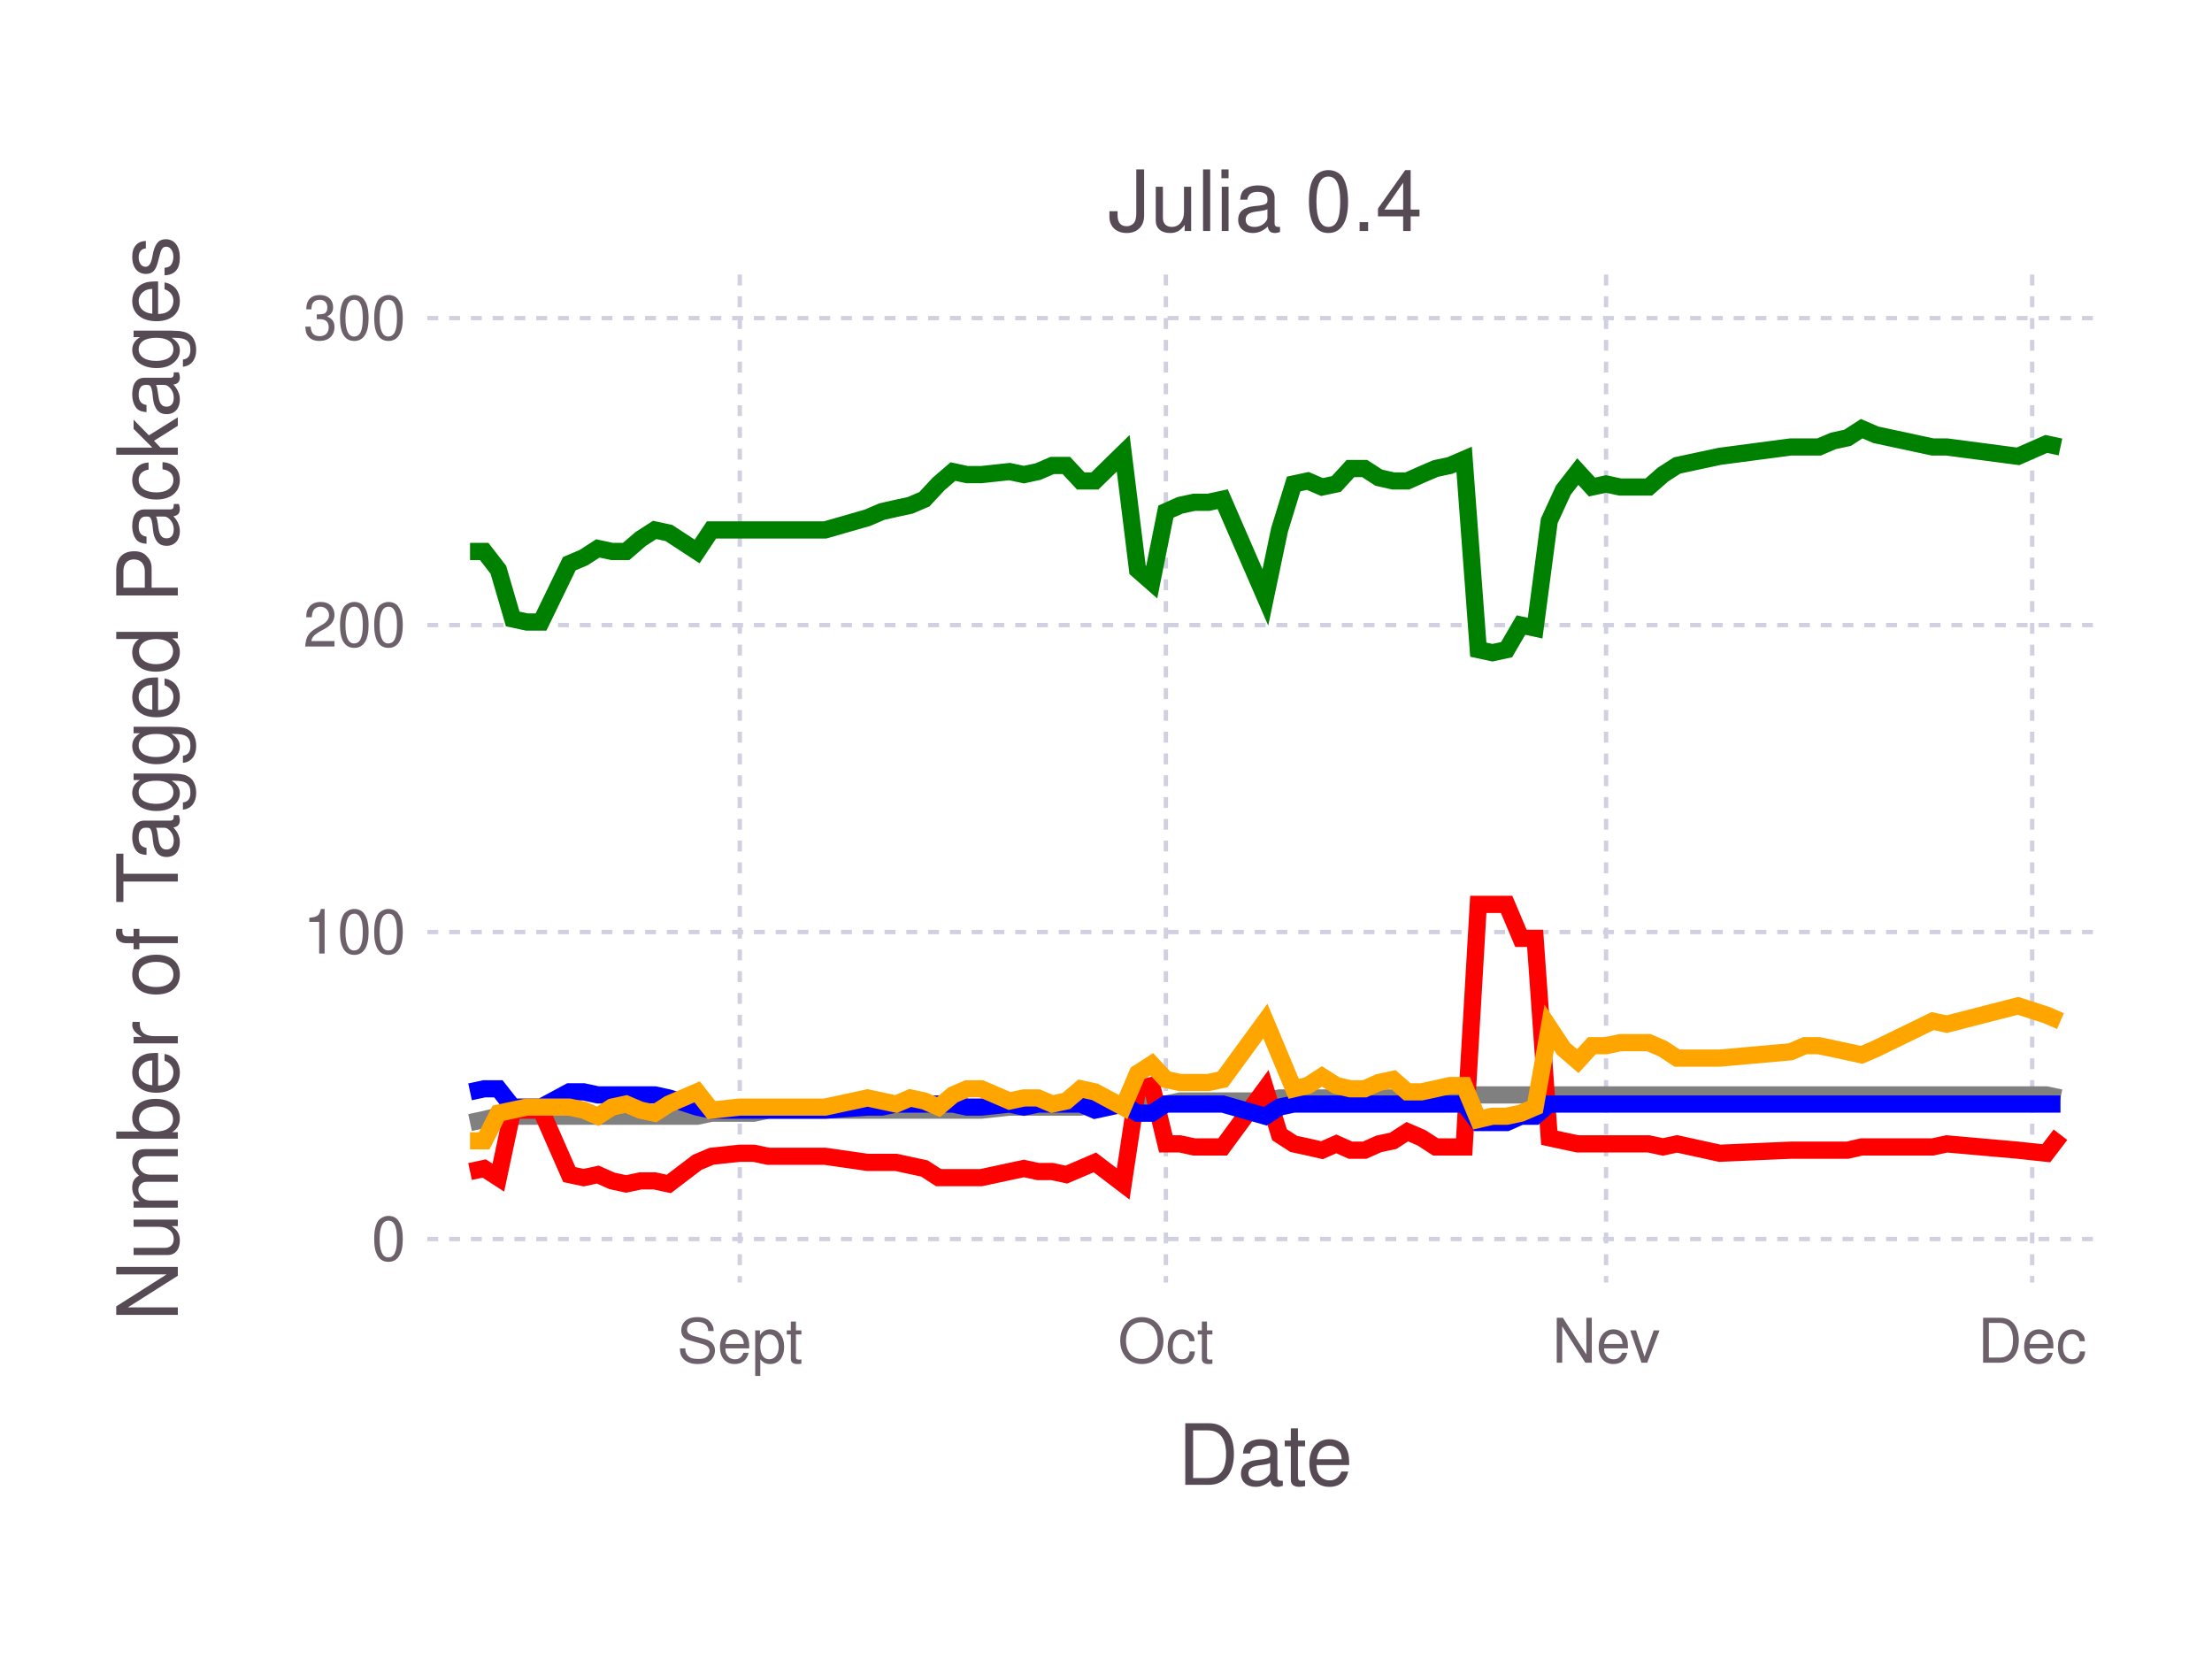
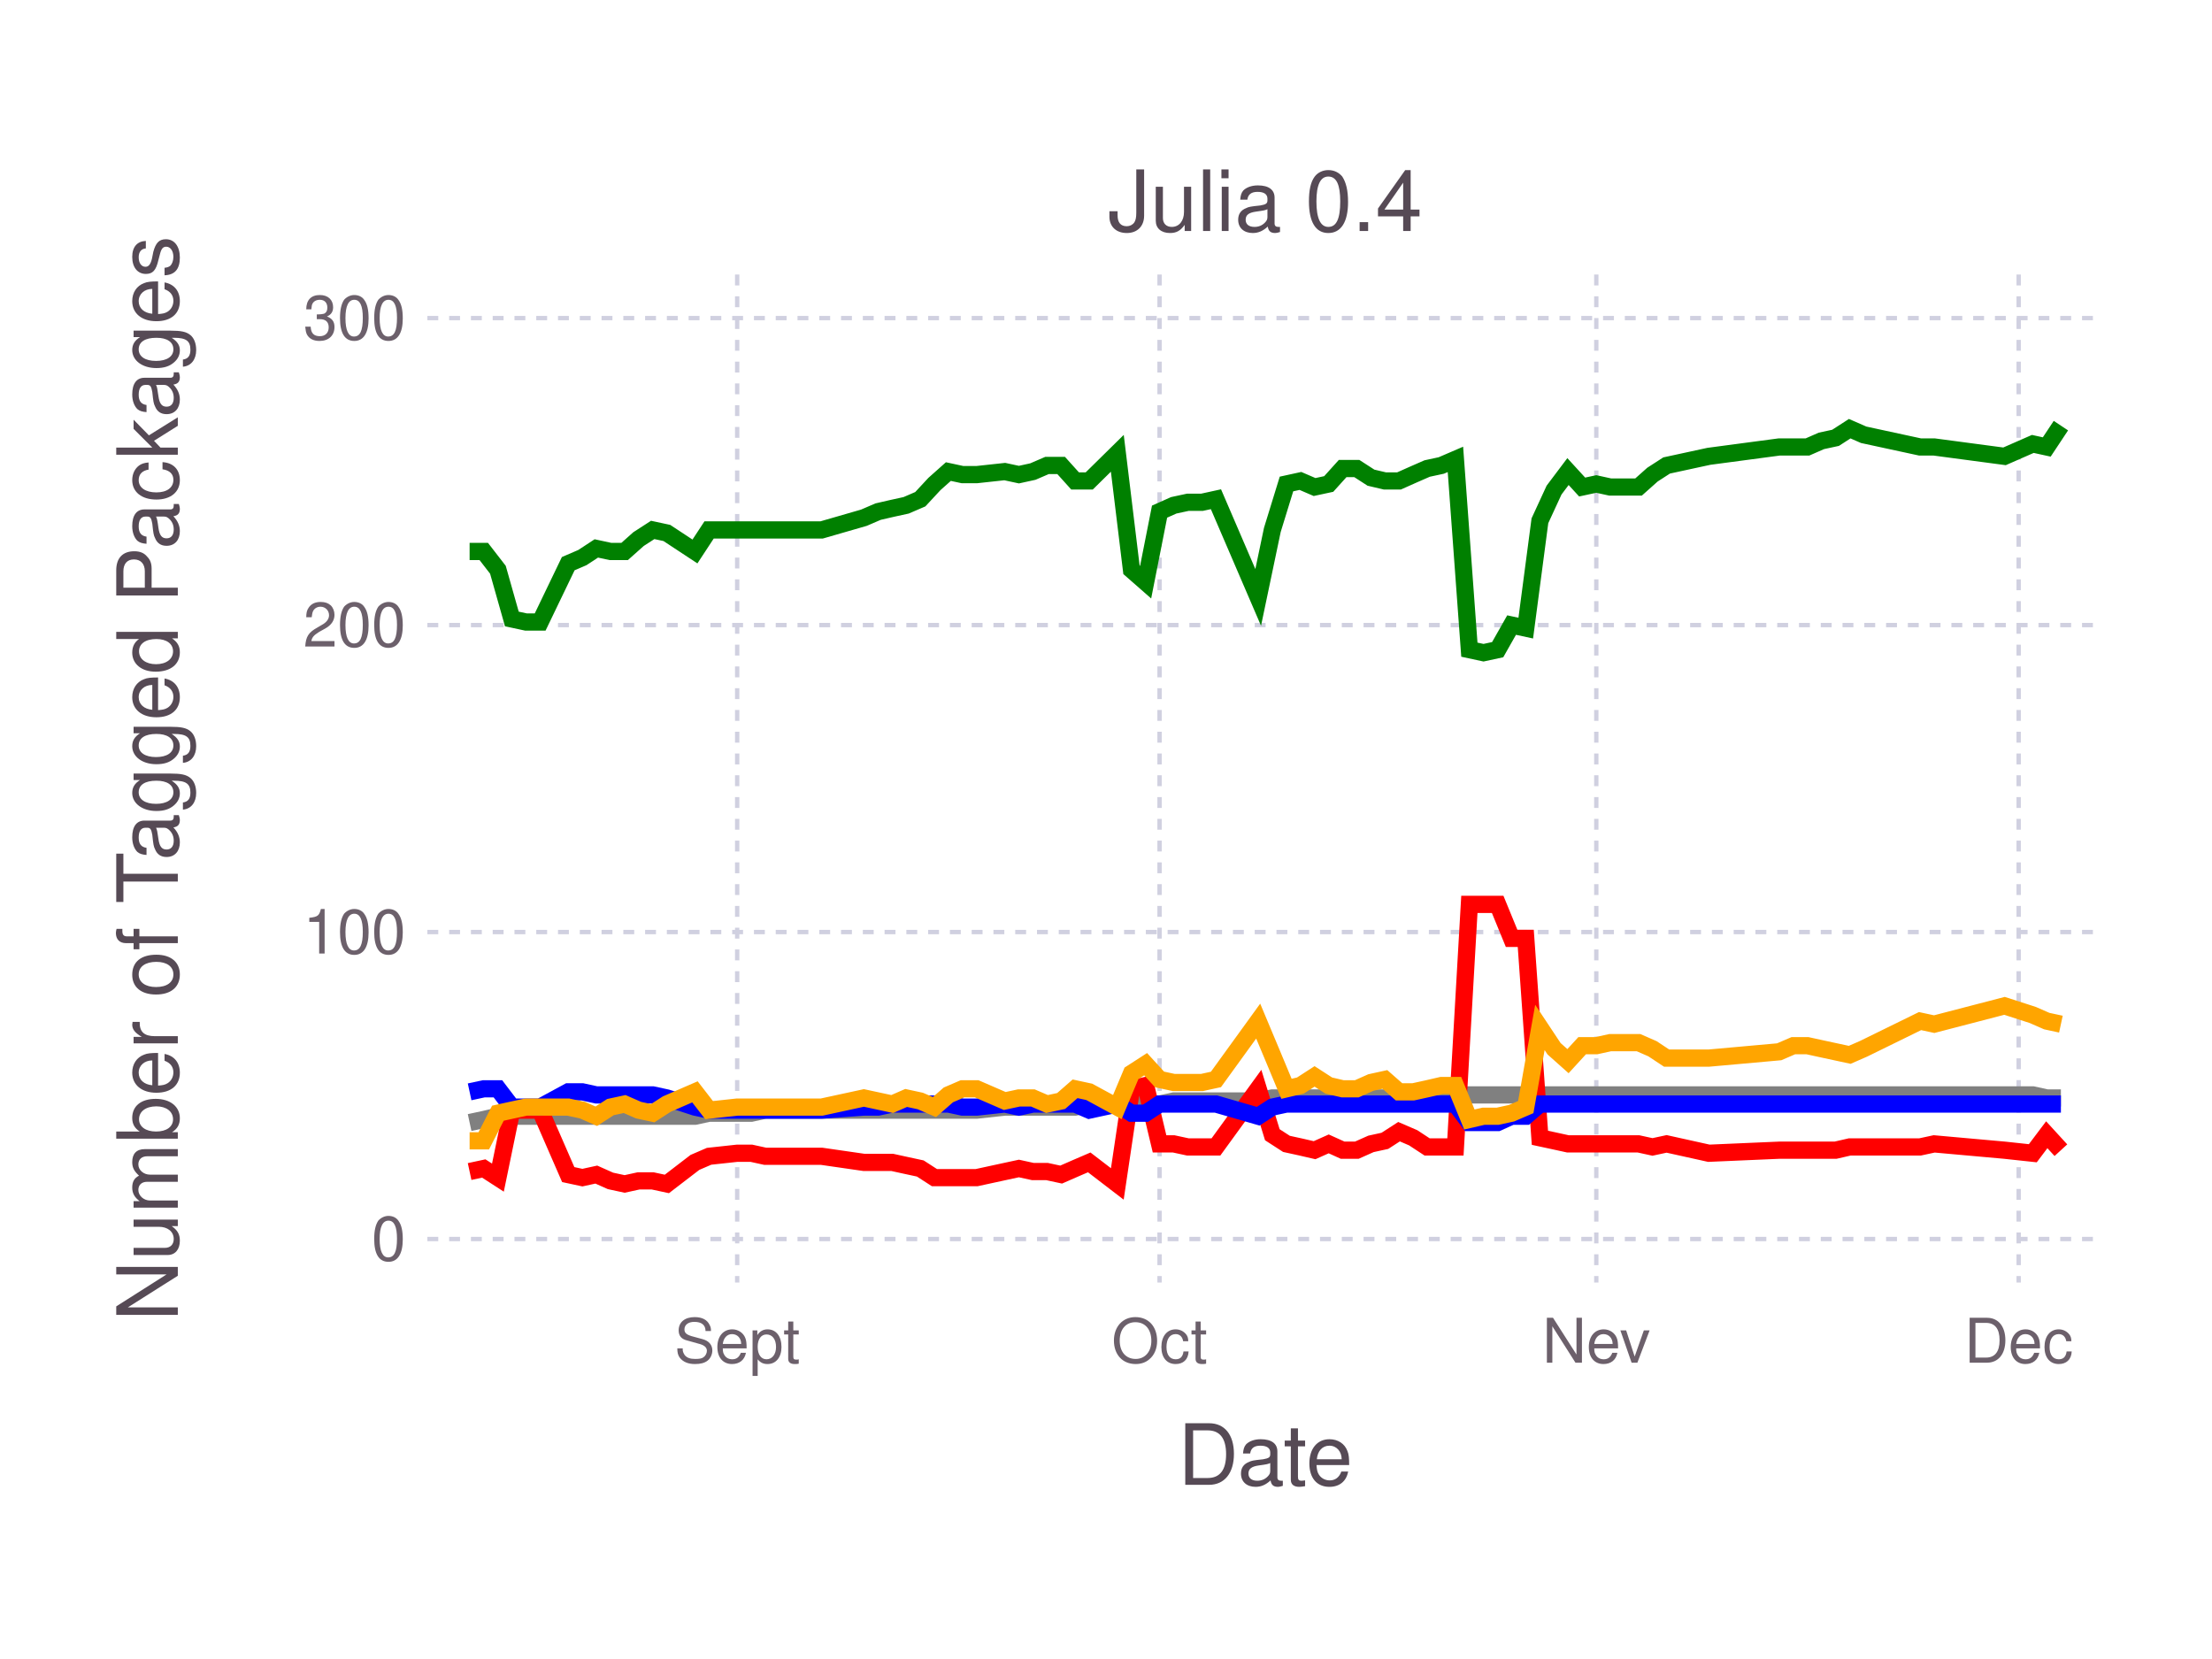
<svg xmlns="http://www.w3.org/2000/svg" version="1.2" width="101.6mm" height="76.2mm" viewBox="0 0 101.6 76.2" stroke="none" fill="#000000" stroke-width="0.3" font-size="3.88">
-   <g class="plotroot xscalable yscalable" id="fig-0641a548cf7440f1ad44f541d7f65149-element-1">
-     <g font-size="3.88" font-family="'PT Sans','Helvetica Neue','Helvetica',sans-serif" fill="#564A55" stroke="none" id="fig-0641a548cf7440f1ad44f541d7f65149-element-2">
+   <g class="plotroot xscalable yscalable" id="fig-235ab87f63a1448aa4699555f98b4a1d-element-1">
+     <g font-size="3.88" font-family="'PT Sans','Helvetica Neue','Helvetica',sans-serif" fill="#564A55" stroke="none" id="fig-235ab87f63a1448aa4699555f98b4a1d-element-2">
      <text x="58.12" y="68.2" text-anchor="middle">Date</text>
    </g>
-     <g class="guide xlabels" font-size="2.82" font-family="'PT Sans Caption','Helvetica Neue','Helvetica',sans-serif" fill="#6C606B" id="fig-0641a548cf7440f1ad44f541d7f65149-element-3">
-       <text x="33.98" y="62.59" text-anchor="middle">Sept</text>
-       <text x="53.55" y="62.59" text-anchor="middle">Oct</text>
-       <text x="73.77" y="62.59" text-anchor="middle">Nev</text>
-       <text x="93.34" y="62.59" text-anchor="middle">Dec</text>
+     <g class="guide xlabels" font-size="2.82" font-family="'PT Sans Caption','Helvetica Neue','Helvetica',sans-serif" fill="#6C606B" id="fig-235ab87f63a1448aa4699555f98b4a1d-element-3">
+       <text x="33.86" y="62.59" text-anchor="middle">Sept</text>
+       <text x="53.26" y="62.59" text-anchor="middle">Oct</text>
+       <text x="73.32" y="62.59" text-anchor="middle">Nev</text>
+       <text x="92.72" y="62.59" text-anchor="middle">Dec</text>
    </g>
-     <g clip-path="url(#fig-0641a548cf7440f1ad44f541d7f65149-element-5)" id="fig-0641a548cf7440f1ad44f541d7f65149-element-4">
-       <g pointer-events="visible" opacity="1" fill="none" stroke="none" class="guide background" id="fig-0641a548cf7440f1ad44f541d7f65149-element-6">
+     <g clip-path="url(#fig-235ab87f63a1448aa4699555f98b4a1d-element-5)" id="fig-235ab87f63a1448aa4699555f98b4a1d-element-4">
+       <g pointer-events="visible" opacity="1" fill="none" stroke="none" class="guide background" id="fig-235ab87f63a1448aa4699555f98b4a1d-element-6">
        <rect x="19.63" y="12.61" width="76.97" height="46.3" />
      </g>
-       <g class="guide ygridlines xfixed" stroke-dasharray="0.5,0.5" stroke-width="0.2" stroke="#D0D0E0" id="fig-0641a548cf7440f1ad44f541d7f65149-element-7">
+       <g class="guide ygridlines xfixed" stroke-dasharray="0.5,0.5" stroke-width="0.2" stroke="#D0D0E0" id="fig-235ab87f63a1448aa4699555f98b4a1d-element-7">
        <path fill="none" d="M19.63,56.91 L 96.6 56.91" />
        <path fill="none" d="M19.63,42.81 L 96.6 42.81" />
        <path fill="none" d="M19.63,28.71 L 96.6 28.71" />
        <path fill="none" d="M19.63,14.61 L 96.6 14.61" />
      </g>
-       <g class="guide xgridlines yfixed" stroke-dasharray="0.5,0.5" stroke-width="0.2" stroke="#D0D0E0" id="fig-0641a548cf7440f1ad44f541d7f65149-element-8">
-         <path fill="none" d="M33.98,12.61 L 33.98 58.91" />
-         <path fill="none" d="M53.55,12.61 L 53.55 58.91" />
-         <path fill="none" d="M73.77,12.61 L 73.77 58.91" />
-         <path fill="none" d="M93.34,12.61 L 93.34 58.91" />
+       <g class="guide xgridlines yfixed" stroke-dasharray="0.5,0.5" stroke-width="0.2" stroke="#D0D0E0" id="fig-235ab87f63a1448aa4699555f98b4a1d-element-8">
+         <path fill="none" d="M33.86,12.61 L 33.86 58.91" />
+         <path fill="none" d="M53.26,12.61 L 53.26 58.91" />
+         <path fill="none" d="M73.32,12.61 L 73.32 58.91" />
+         <path fill="none" d="M92.72,12.61 L 92.72 58.91" />
      </g>
-       <g class="plotpanel" id="fig-0641a548cf7440f1ad44f541d7f65149-element-9">
-         <g stroke-width="0.79" fill="none" class="geometry color_Package_was_untestable." stroke="#808080" id="fig-0641a548cf7440f1ad44f541d7f65149-element-10">
-           <path fill="none" d="M21.59,51.56 L 22.24 51.42 22.89 51.27 23.55 51.27 24.2 51.27 24.85 51.27 26.15 51.27 26.81 51.27 27.46 51.27 28.11 51.27 28.76 51.27 29.42 51.27 30.07 51.27 30.72 51.27 32.02 51.27 32.68 51.13 33.98 51.13 34.63 51.13 35.29 50.99 37.9 50.99 39.85 50.99 40.5 50.99 41.16 50.99 41.81 50.99 42.46 50.99 43.11 50.99 43.77 50.99 44.42 50.99 45.07 50.99 46.37 50.85 47.03 50.85 47.68 50.85 48.33 50.85 48.98 50.85 49.64 50.85 50.29 50.71 51.59 50.71 52.25 50.71 52.9 50.71 53.55 50.71 54.2 50.57 54.85 50.57 55.51 50.57 56.16 50.57 58.12 50.57 58.77 50.43 59.42 50.43 60.07 50.43 60.72 50.43 61.38 50.43 62.03 50.43 62.68 50.43 63.33 50.43 63.99 50.43 64.64 50.29 65.29 50.29 65.94 50.29 66.6 50.29 67.25 50.29 67.9 50.29 68.55 50.29 69.2 50.29 69.86 50.29 70.51 50.29 71.16 50.29 71.81 50.29 72.47 50.29 73.12 50.29 73.77 50.29 74.42 50.29 75.07 50.29 75.73 50.29 76.38 50.29 77.03 50.29 78.99 50.29 82.25 50.29 82.9 50.29 83.55 50.29 84.21 50.29 84.86 50.29 85.51 50.29 86.16 50.29 88.77 50.29 89.42 50.29 92.69 50.29 93.99 50.29 94.64 50.43" />
+       <g class="plotpanel" id="fig-235ab87f63a1448aa4699555f98b4a1d-element-9">
+         <g stroke-width="0.79" fill="none" class="geometry color_Package_was_untestable." stroke="#808080" id="fig-235ab87f63a1448aa4699555f98b4a1d-element-10">
+           <path fill="none" d="M21.57,51.56 L 22.22 51.42 22.87 51.27 23.51 51.27 24.16 51.27 24.81 51.27 26.1 51.27 26.75 51.27 27.39 51.27 28.04 51.27 28.69 51.27 29.33 51.27 29.98 51.27 30.63 51.27 31.92 51.27 32.57 51.13 33.86 51.13 34.51 51.13 35.15 50.99 37.74 50.99 39.68 50.99 40.33 50.99 40.98 50.99 41.62 50.99 42.27 50.99 42.92 50.99 43.56 50.99 44.21 50.99 44.86 50.99 46.15 50.85 46.8 50.85 47.44 50.85 48.09 50.85 48.74 50.85 49.38 50.85 50.03 50.71 51.32 50.71 51.97 50.71 52.62 50.71 53.26 50.71 53.91 50.57 54.56 50.57 55.21 50.57 55.85 50.57 57.79 50.57 58.44 50.43 59.09 50.43 59.73 50.43 60.38 50.43 61.03 50.43 61.67 50.43 62.32 50.43 62.97 50.43 63.61 50.43 64.26 50.29 64.91 50.29 65.55 50.29 66.2 50.29 66.85 50.29 67.49 50.29 68.14 50.29 68.79 50.29 69.43 50.29 70.08 50.29 70.73 50.29 71.38 50.29 72.02 50.29 72.67 50.29 73.32 50.29 73.96 50.29 74.61 50.29 75.26 50.29 75.9 50.29 76.55 50.29 78.49 50.29 81.72 50.29 82.37 50.29 83.02 50.29 83.66 50.29 84.31 50.29 84.96 50.29 85.6 50.29 88.19 50.29 88.84 50.29 92.07 50.29 93.37 50.29 94.01 50.43 94.66 50.43" />
        </g>
-         <g stroke-width="0.79" fill="none" class="geometry color_Package_doesn't_load." stroke="#FF0000" id="fig-0641a548cf7440f1ad44f541d7f65149-element-11">
-           <path fill="none" d="M21.59,53.81 L 22.24 53.67 22.89 54.09 23.55 50.99 24.2 50.99 24.85 50.99 26.15 53.95 26.81 54.09 27.46 53.95 28.11 54.24 28.76 54.38 29.42 54.24 30.07 54.24 30.72 54.38 32.02 53.39 32.68 53.11 33.98 52.97 34.63 52.97 35.29 53.11 37.9 53.11 39.85 53.39 40.5 53.39 41.16 53.39 41.81 53.53 42.46 53.67 43.11 54.09 43.77 54.09 44.42 54.09 45.07 54.09 46.37 53.81 47.03 53.67 47.68 53.81 48.33 53.81 48.98 53.95 49.64 53.67 50.29 53.39 51.59 54.38 52.25 50.01 52.9 49.86 53.55 52.54 54.2 52.54 54.85 52.68 55.51 52.68 56.16 52.68 58.12 50.01 58.77 52.12 59.42 52.54 60.07 52.68 60.72 52.83 61.38 52.54 62.03 52.83 62.68 52.83 63.33 52.54 63.99 52.4 64.64 51.98 65.29 52.26 65.94 52.68 66.6 52.68 67.25 52.68 67.9 41.54 68.55 41.54 69.2 41.54 69.86 43.1 70.51 43.1 71.16 52.26 71.81 52.4 72.47 52.54 73.12 52.54 73.77 52.54 74.42 52.54 75.07 52.54 75.73 52.54 76.38 52.68 77.03 52.54 78.99 52.97 82.25 52.83 82.9 52.83 83.55 52.83 84.21 52.83 84.86 52.83 85.51 52.68 86.16 52.68 88.77 52.68 89.42 52.54 92.69 52.83 93.99 52.97 94.64 52.12" />
+         <g stroke-width="0.79" fill="none" class="geometry color_Package_doesn't_load." stroke="#FF0000" id="fig-235ab87f63a1448aa4699555f98b4a1d-element-11">
+           <path fill="none" d="M21.57,53.81 L 22.22 53.67 22.87 54.09 23.51 50.99 24.16 50.99 24.81 50.99 26.1 53.95 26.75 54.09 27.39 53.95 28.04 54.24 28.69 54.38 29.33 54.24 29.98 54.24 30.63 54.38 31.92 53.39 32.57 53.11 33.86 52.97 34.51 52.97 35.15 53.11 37.74 53.11 39.68 53.39 40.33 53.39 40.98 53.39 41.62 53.53 42.27 53.67 42.92 54.09 43.56 54.09 44.21 54.09 44.86 54.09 46.15 53.81 46.8 53.67 47.44 53.81 48.09 53.81 48.74 53.95 49.38 53.67 50.03 53.39 51.32 54.38 51.97 50.01 52.62 49.86 53.26 52.54 53.91 52.54 54.56 52.68 55.21 52.68 55.85 52.68 57.79 50.01 58.44 52.12 59.09 52.54 59.73 52.68 60.38 52.83 61.03 52.54 61.67 52.83 62.32 52.83 62.97 52.54 63.61 52.4 64.26 51.98 64.91 52.26 65.55 52.68 66.2 52.68 66.85 52.68 67.49 41.54 68.14 41.54 68.79 41.54 69.43 43.1 70.08 43.1 70.73 52.26 71.38 52.4 72.02 52.54 72.67 52.54 73.32 52.54 73.96 52.54 74.61 52.54 75.26 52.54 75.9 52.68 76.55 52.54 78.49 52.97 81.72 52.83 82.37 52.83 83.02 52.83 83.66 52.83 84.31 52.83 84.96 52.68 85.6 52.68 88.19 52.68 88.84 52.54 92.07 52.83 93.37 52.97 94.01 52.12 94.66 52.83" />
        </g>
-         <g stroke-width="0.79" fill="none" class="geometry color_No_tests,_but_package_loads." stroke="#0000FF" id="fig-0641a548cf7440f1ad44f541d7f65149-element-12">
-           <path fill="none" d="M21.59,50.15 L 22.24 50.01 22.89 50.01 23.55 50.85 24.2 50.85 24.85 50.85 26.15 50.15 26.81 50.15 27.46 50.29 28.11 50.29 28.76 50.29 29.42 50.29 30.07 50.29 30.72 50.43 32.02 50.85 32.68 50.99 33.98 50.99 34.63 50.99 35.29 50.99 37.9 50.99 39.85 50.85 40.5 50.85 41.16 50.71 41.81 50.71 42.46 50.71 43.11 50.71 43.77 50.71 44.42 50.85 45.07 50.85 46.37 50.71 47.03 50.85 47.68 50.71 48.33 50.71 48.98 50.71 49.64 50.71 50.29 50.99 51.59 50.71 52.25 51.13 52.9 51.13 53.55 50.71 54.2 50.71 54.85 50.71 55.51 50.71 56.16 50.71 58.12 51.27 58.77 50.85 59.42 50.71 60.07 50.71 60.72 50.71 61.38 50.71 62.03 50.71 62.68 50.71 63.33 50.71 63.99 50.71 64.64 50.71 65.29 50.71 65.94 50.71 66.6 50.71 67.25 50.71 67.9 51.56 68.55 51.56 69.2 51.56 69.86 51.27 70.51 51.27 71.16 50.71 71.81 50.71 72.47 50.71 73.12 50.71 73.77 50.71 74.42 50.71 75.07 50.71 75.73 50.71 76.38 50.71 77.03 50.71 78.99 50.71 82.25 50.71 82.9 50.71 83.55 50.71 84.21 50.71 84.86 50.71 85.51 50.71 86.16 50.71 88.77 50.71 89.42 50.71 92.69 50.71 93.99 50.71 94.64 50.71" />
+         <g stroke-width="0.79" fill="none" class="geometry color_No_tests,_but_package_loads." stroke="#0000FF" id="fig-235ab87f63a1448aa4699555f98b4a1d-element-12">
+           <path fill="none" d="M21.57,50.15 L 22.22 50.01 22.87 50.01 23.51 50.85 24.16 50.85 24.81 50.85 26.1 50.15 26.75 50.15 27.39 50.29 28.04 50.29 28.69 50.29 29.33 50.29 29.98 50.29 30.63 50.43 31.92 50.85 32.57 50.99 33.86 50.99 34.51 50.99 35.15 50.99 37.74 50.99 39.68 50.85 40.33 50.85 40.98 50.71 41.62 50.71 42.27 50.71 42.92 50.71 43.56 50.71 44.21 50.85 44.86 50.85 46.15 50.71 46.8 50.85 47.44 50.71 48.09 50.71 48.74 50.71 49.38 50.71 50.03 50.99 51.32 50.71 51.97 51.13 52.62 51.13 53.26 50.71 53.91 50.71 54.56 50.71 55.21 50.71 55.85 50.71 57.79 51.27 58.44 50.85 59.09 50.71 59.73 50.71 60.38 50.71 61.03 50.71 61.67 50.71 62.32 50.71 62.97 50.71 63.61 50.71 64.26 50.71 64.91 50.71 65.55 50.71 66.2 50.71 66.85 50.71 67.49 51.56 68.14 51.56 68.79 51.56 69.43 51.27 70.08 51.27 70.73 50.71 71.38 50.71 72.02 50.71 72.67 50.71 73.32 50.71 73.96 50.71 74.61 50.71 75.26 50.71 75.9 50.71 76.55 50.71 78.49 50.71 81.72 50.71 82.37 50.71 83.02 50.71 83.66 50.71 84.31 50.71 84.96 50.71 85.6 50.71 88.19 50.71 88.84 50.71 92.07 50.71 93.37 50.71 94.01 50.71 94.66 50.71" />
        </g>
-         <g stroke-width="0.79" fill="none" class="geometry color_Tests_fail,_but_package_loads." stroke="#FFA500" id="fig-0641a548cf7440f1ad44f541d7f65149-element-13">
-           <path fill="none" d="M21.59,52.4 L 22.24 52.4 22.89 51.13 23.55 50.99 24.2 50.85 24.85 50.85 26.15 50.85 26.81 50.99 27.46 51.27 28.11 50.85 28.76 50.71 29.42 50.99 30.07 51.13 30.72 50.71 32.02 50.15 32.68 50.99 33.98 50.85 34.63 50.85 35.29 50.85 37.9 50.85 39.85 50.43 40.5 50.57 41.16 50.71 41.81 50.43 42.46 50.57 43.11 50.85 43.77 50.29 44.42 50.01 45.07 50.01 46.37 50.57 47.03 50.43 47.68 50.43 48.33 50.71 48.98 50.57 49.64 50.01 50.29 50.15 51.59 50.85 52.25 49.3 52.9 48.88 53.55 49.58 54.2 49.72 54.85 49.72 55.51 49.72 56.16 49.58 58.12 46.9 58.77 48.45 59.42 50.01 60.07 49.86 60.72 49.44 61.38 49.86 62.03 50.01 62.68 50.01 63.33 49.72 63.99 49.58 64.64 50.15 65.29 50.15 65.94 50.01 66.6 49.86 67.25 49.86 67.9 51.42 68.55 51.27 69.2 51.27 69.86 51.13 70.51 50.85 71.16 47.19 71.81 48.17 72.47 48.74 73.12 48.03 73.77 48.03 74.42 47.89 75.07 47.89 75.73 47.89 76.38 48.17 77.03 48.6 78.99 48.6 82.25 48.31 82.9 48.03 83.55 48.03 84.21 48.17 84.86 48.31 85.51 48.45 86.16 48.17 88.77 46.9 89.42 47.04 92.69 46.2 93.99 46.62 94.64 46.9" />
+         <g stroke-width="0.79" fill="none" class="geometry color_Tests_fail,_but_package_loads." stroke="#FFA500" id="fig-235ab87f63a1448aa4699555f98b4a1d-element-13">
+           <path fill="none" d="M21.57,52.4 L 22.22 52.4 22.87 51.13 23.51 50.99 24.16 50.85 24.81 50.85 26.1 50.85 26.75 50.99 27.39 51.27 28.04 50.85 28.69 50.71 29.33 50.99 29.98 51.13 30.63 50.71 31.92 50.15 32.57 50.99 33.86 50.85 34.51 50.85 35.15 50.85 37.74 50.85 39.68 50.43 40.33 50.57 40.98 50.71 41.62 50.43 42.27 50.57 42.92 50.85 43.56 50.29 44.21 50.01 44.86 50.01 46.15 50.57 46.8 50.43 47.44 50.43 48.09 50.71 48.74 50.57 49.38 50.01 50.03 50.15 51.32 50.85 51.97 49.3 52.62 48.88 53.26 49.58 53.91 49.72 54.56 49.72 55.21 49.72 55.85 49.58 57.79 46.9 58.44 48.45 59.09 50.01 59.73 49.86 60.38 49.44 61.03 49.86 61.67 50.01 62.32 50.01 62.97 49.72 63.61 49.58 64.26 50.15 64.91 50.15 65.55 50.01 66.2 49.86 66.85 49.86 67.49 51.42 68.14 51.27 68.79 51.27 69.43 51.13 70.08 50.85 70.73 47.19 71.38 48.17 72.02 48.74 72.67 48.03 73.32 48.03 73.96 47.89 74.61 47.89 75.26 47.89 75.9 48.17 76.55 48.6 78.49 48.6 81.72 48.31 82.37 48.03 83.02 48.03 83.66 48.17 84.31 48.31 84.96 48.45 85.6 48.17 88.19 46.9 88.84 47.04 92.07 46.2 93.37 46.62 94.01 46.9 94.66 47.04" />
        </g>
-         <g stroke-width="0.79" fill="none" class="geometry color_Tests_pass." stroke="#008000" id="fig-0641a548cf7440f1ad44f541d7f65149-element-14">
-           <path fill="none" d="M21.59,25.33 L 22.24 25.33 22.89 26.17 23.55 28.43 24.2 28.57 24.85 28.57 26.15 25.89 26.81 25.61 27.46 25.19 28.11 25.33 28.76 25.33 29.42 24.76 30.07 24.34 30.72 24.48 32.02 25.33 32.68 24.34 33.98 24.34 34.63 24.34 35.29 24.34 37.9 24.34 39.85 23.78 40.5 23.5 41.16 23.35 41.81 23.21 42.46 22.93 43.11 22.23 43.77 21.66 44.42 21.8 45.07 21.8 46.37 21.66 47.03 21.8 47.68 21.66 48.33 21.38 48.98 21.38 49.64 22.09 50.29 22.09 51.59 20.82 52.25 26.17 52.9 26.74 53.55 23.5 54.2 23.21 54.85 23.07 55.51 23.07 56.16 22.93 58.12 27.44 58.77 24.34 59.42 22.23 60.07 22.09 60.72 22.37 61.38 22.23 62.03 21.52 62.68 21.52 63.33 21.94 63.99 22.09 64.64 22.09 65.29 21.8 65.94 21.52 66.6 21.38 67.25 21.1 67.9 29.84 68.55 29.98 69.2 29.84 69.86 28.71 70.51 28.85 71.16 23.92 71.81 22.51 72.47 21.66 73.12 22.37 73.77 22.23 74.42 22.37 75.07 22.37 75.73 22.37 76.38 21.8 77.03 21.38 78.99 20.96 82.25 20.53 82.9 20.53 83.55 20.53 84.21 20.25 84.86 20.11 85.51 19.69 86.16 19.97 88.77 20.53 89.42 20.53 92.69 20.96 93.99 20.39 94.64 20.53" />
+         <g stroke-width="0.79" fill="none" class="geometry color_Tests_pass." stroke="#008000" id="fig-235ab87f63a1448aa4699555f98b4a1d-element-14">
+           <path fill="none" d="M21.57,25.33 L 22.22 25.33 22.87 26.17 23.51 28.43 24.16 28.57 24.81 28.57 26.1 25.89 26.75 25.61 27.39 25.19 28.04 25.33 28.69 25.33 29.33 24.76 29.98 24.34 30.63 24.48 31.92 25.33 32.57 24.34 33.86 24.34 34.51 24.34 35.15 24.34 37.74 24.34 39.68 23.78 40.33 23.5 40.98 23.35 41.62 23.21 42.27 22.93 42.92 22.23 43.56 21.66 44.21 21.8 44.86 21.8 46.15 21.66 46.8 21.8 47.44 21.66 48.09 21.38 48.74 21.38 49.38 22.09 50.03 22.09 51.32 20.82 51.97 26.17 52.62 26.74 53.26 23.5 53.91 23.21 54.56 23.07 55.21 23.07 55.85 22.93 57.79 27.44 58.44 24.34 59.09 22.23 59.73 22.09 60.38 22.37 61.03 22.23 61.67 21.52 62.32 21.52 62.97 21.94 63.61 22.09 64.26 22.09 64.91 21.8 65.55 21.52 66.2 21.38 66.85 21.1 67.49 29.84 68.14 29.98 68.79 29.84 69.43 28.71 70.08 28.85 70.73 23.92 71.38 22.51 72.02 21.66 72.67 22.37 73.32 22.23 73.96 22.37 74.61 22.37 75.26 22.37 75.9 21.8 76.55 21.38 78.49 20.96 81.72 20.53 82.37 20.53 83.02 20.53 83.66 20.25 84.31 20.11 84.96 19.69 85.6 19.97 88.19 20.53 88.84 20.53 92.07 20.96 93.37 20.39 94.01 20.53 94.66 19.55" />
        </g>
      </g>
    </g>
-     <g class="guide ylabels" font-size="2.82" font-family="'PT Sans Caption','Helvetica Neue','Helvetica',sans-serif" fill="#6C606B" id="fig-0641a548cf7440f1ad44f541d7f65149-element-15">
+     <g class="guide ylabels" font-size="2.82" font-family="'PT Sans Caption','Helvetica Neue','Helvetica',sans-serif" fill="#6C606B" id="fig-235ab87f63a1448aa4699555f98b4a1d-element-15">
      <text x="18.63" y="56.91" text-anchor="end" dy="0.35em">0</text>
      <text x="18.63" y="42.81" text-anchor="end" dy="0.35em">100</text>
      <text x="18.63" y="28.71" text-anchor="end" dy="0.35em">200</text>
      <text x="18.63" y="14.61" text-anchor="end" dy="0.35em">300</text>
    </g>
-     <g font-size="3.88" font-family="'PT Sans','Helvetica Neue','Helvetica',sans-serif" fill="#564A55" stroke="none" id="fig-0641a548cf7440f1ad44f541d7f65149-element-16">
+     <g font-size="3.88" font-family="'PT Sans','Helvetica Neue','Helvetica',sans-serif" fill="#564A55" stroke="none" id="fig-235ab87f63a1448aa4699555f98b4a1d-element-16">
      <text x="8.81" y="33.76" text-anchor="middle" dy="0.35em" transform="rotate(-90, 8.81, 35.76)">Number of Tagged Packages</text>
    </g>
-     <g font-size="3.88" font-family="'PT Sans','Helvetica Neue','Helvetica',sans-serif" fill="#564A55" stroke="none" id="fig-0641a548cf7440f1ad44f541d7f65149-element-17">
+     <g font-size="3.88" font-family="'PT Sans','Helvetica Neue','Helvetica',sans-serif" fill="#564A55" stroke="none" id="fig-235ab87f63a1448aa4699555f98b4a1d-element-17">
      <text x="58.12" y="10.61" text-anchor="middle">Julia 0.4</text>
    </g>
  </g>
  <defs>
-     <clipPath id="fig-0641a548cf7440f1ad44f541d7f65149-element-5">
+     <clipPath id="fig-235ab87f63a1448aa4699555f98b4a1d-element-5">
      <path d="M19.63,12.61 L 96.6 12.61 96.6 58.91 19.63 58.91" />
    </clipPath>
  </defs>
</svg>
